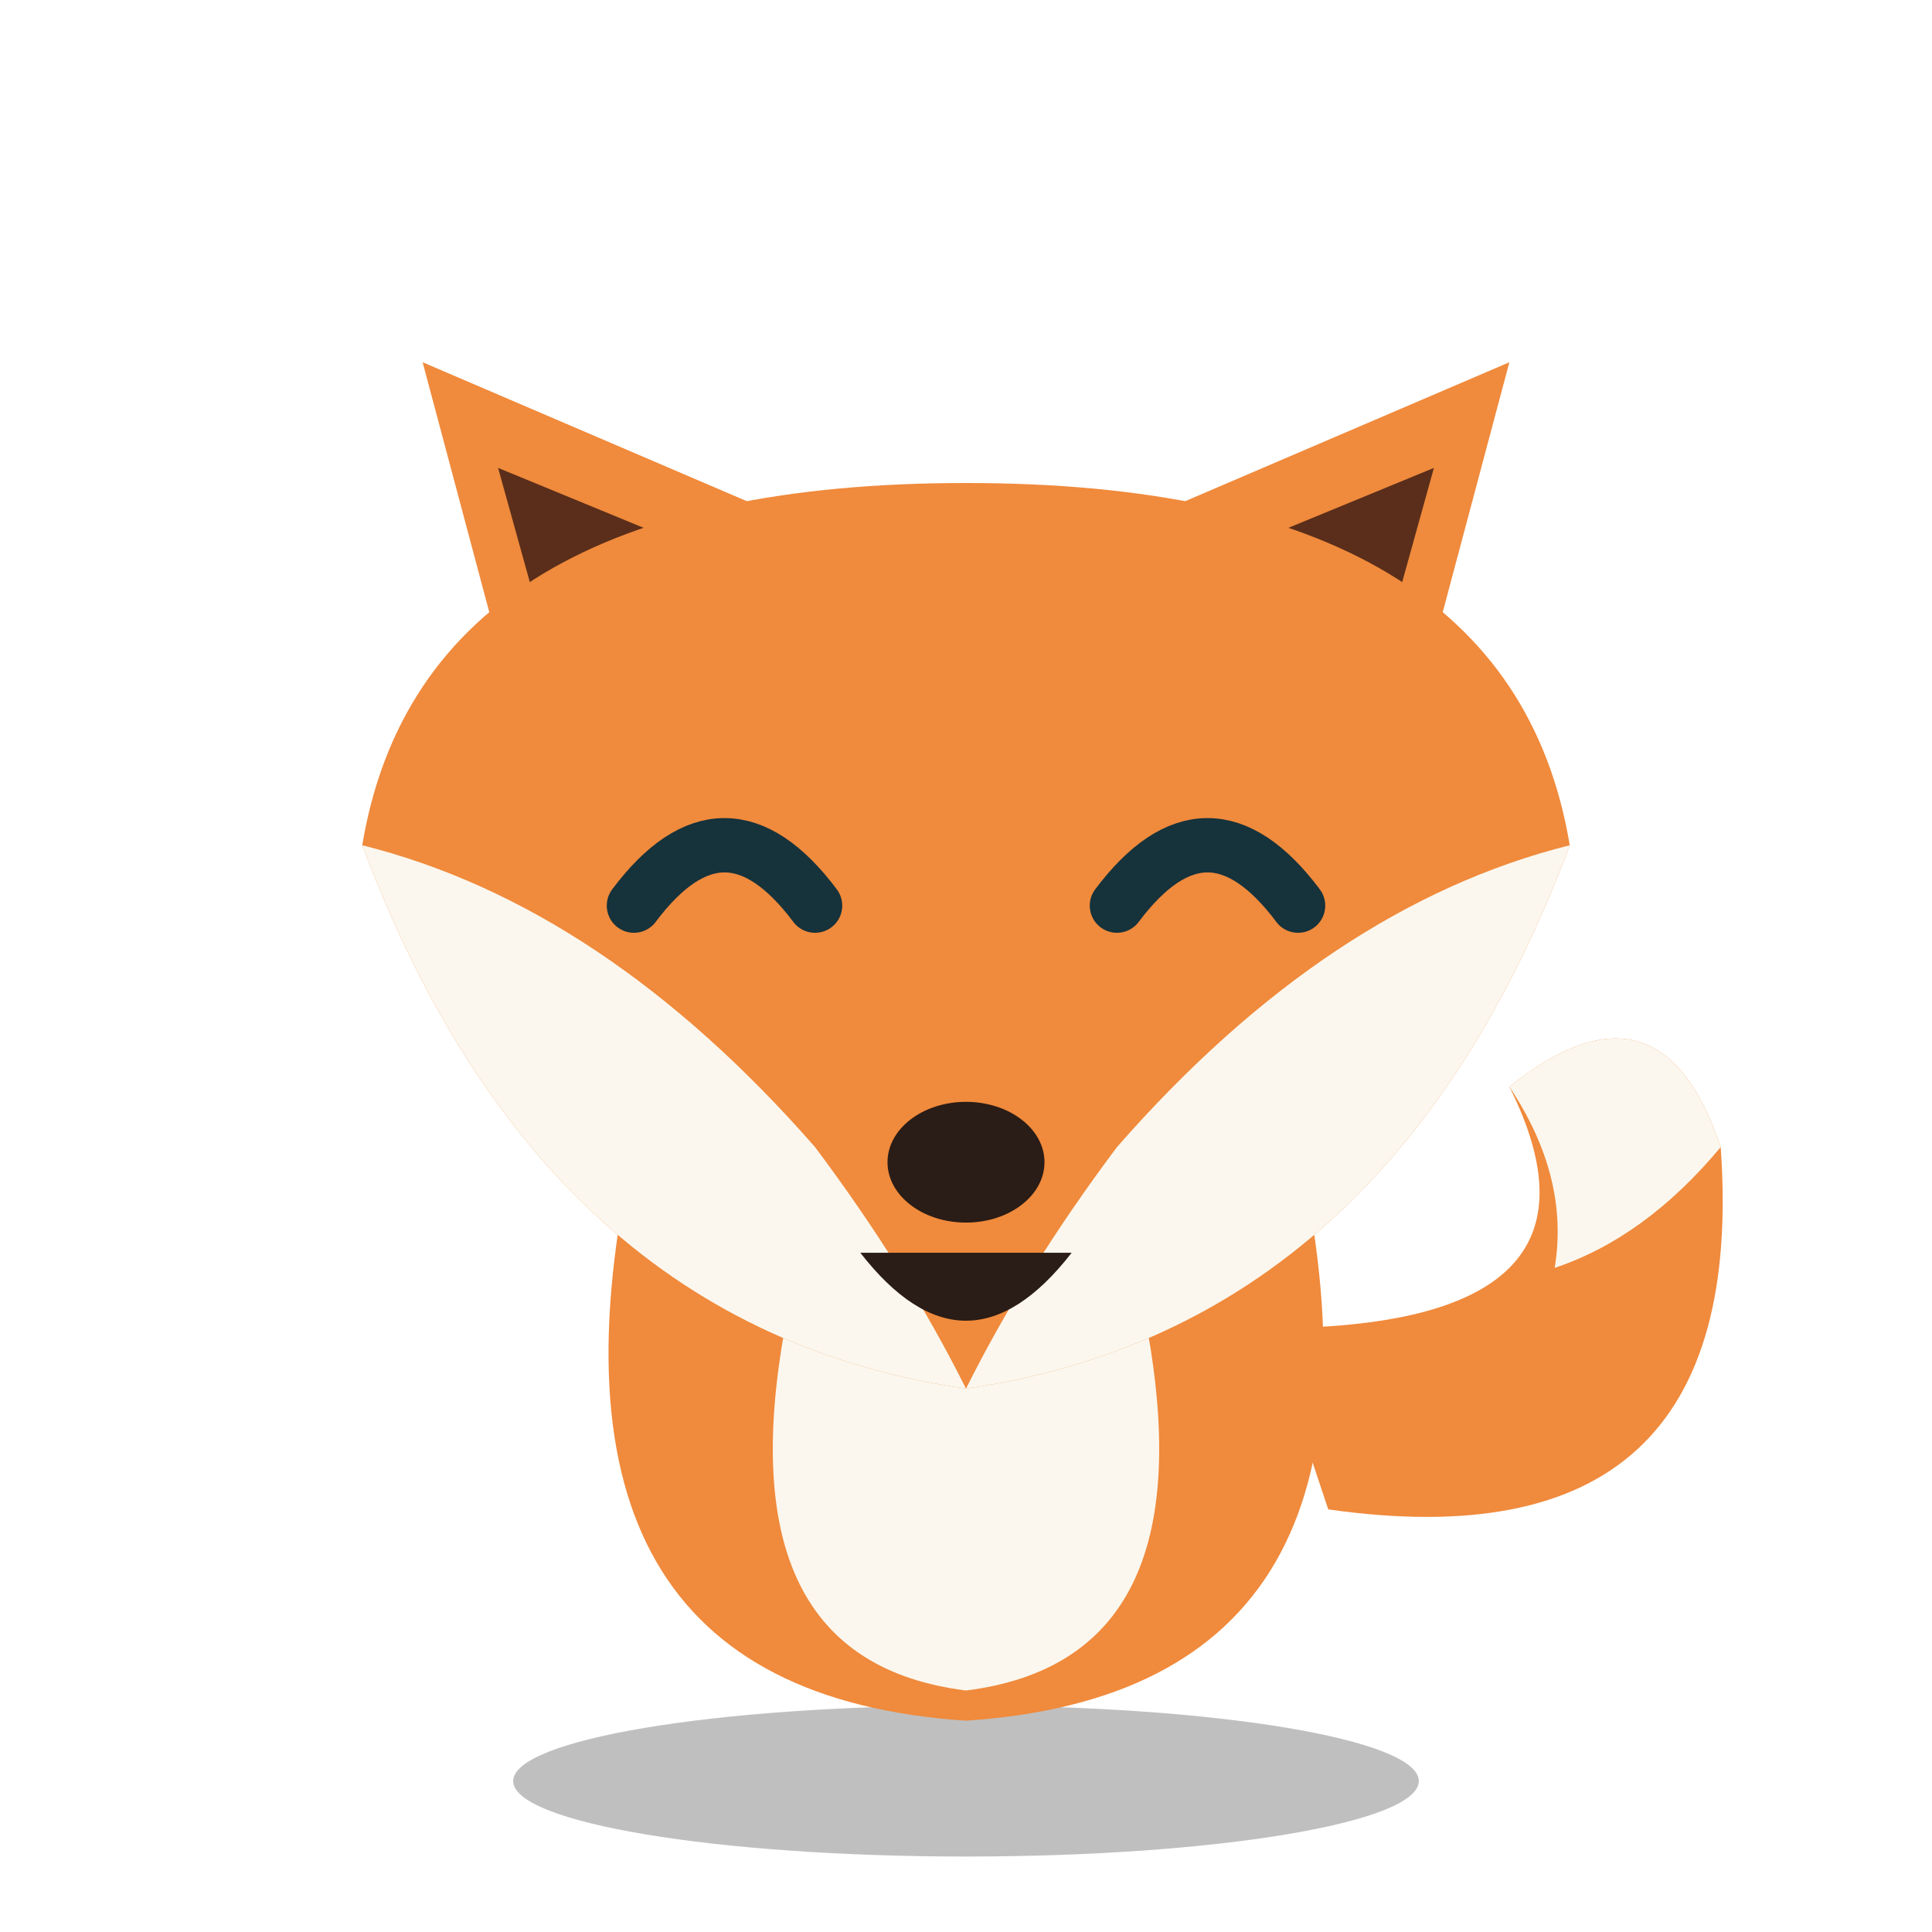
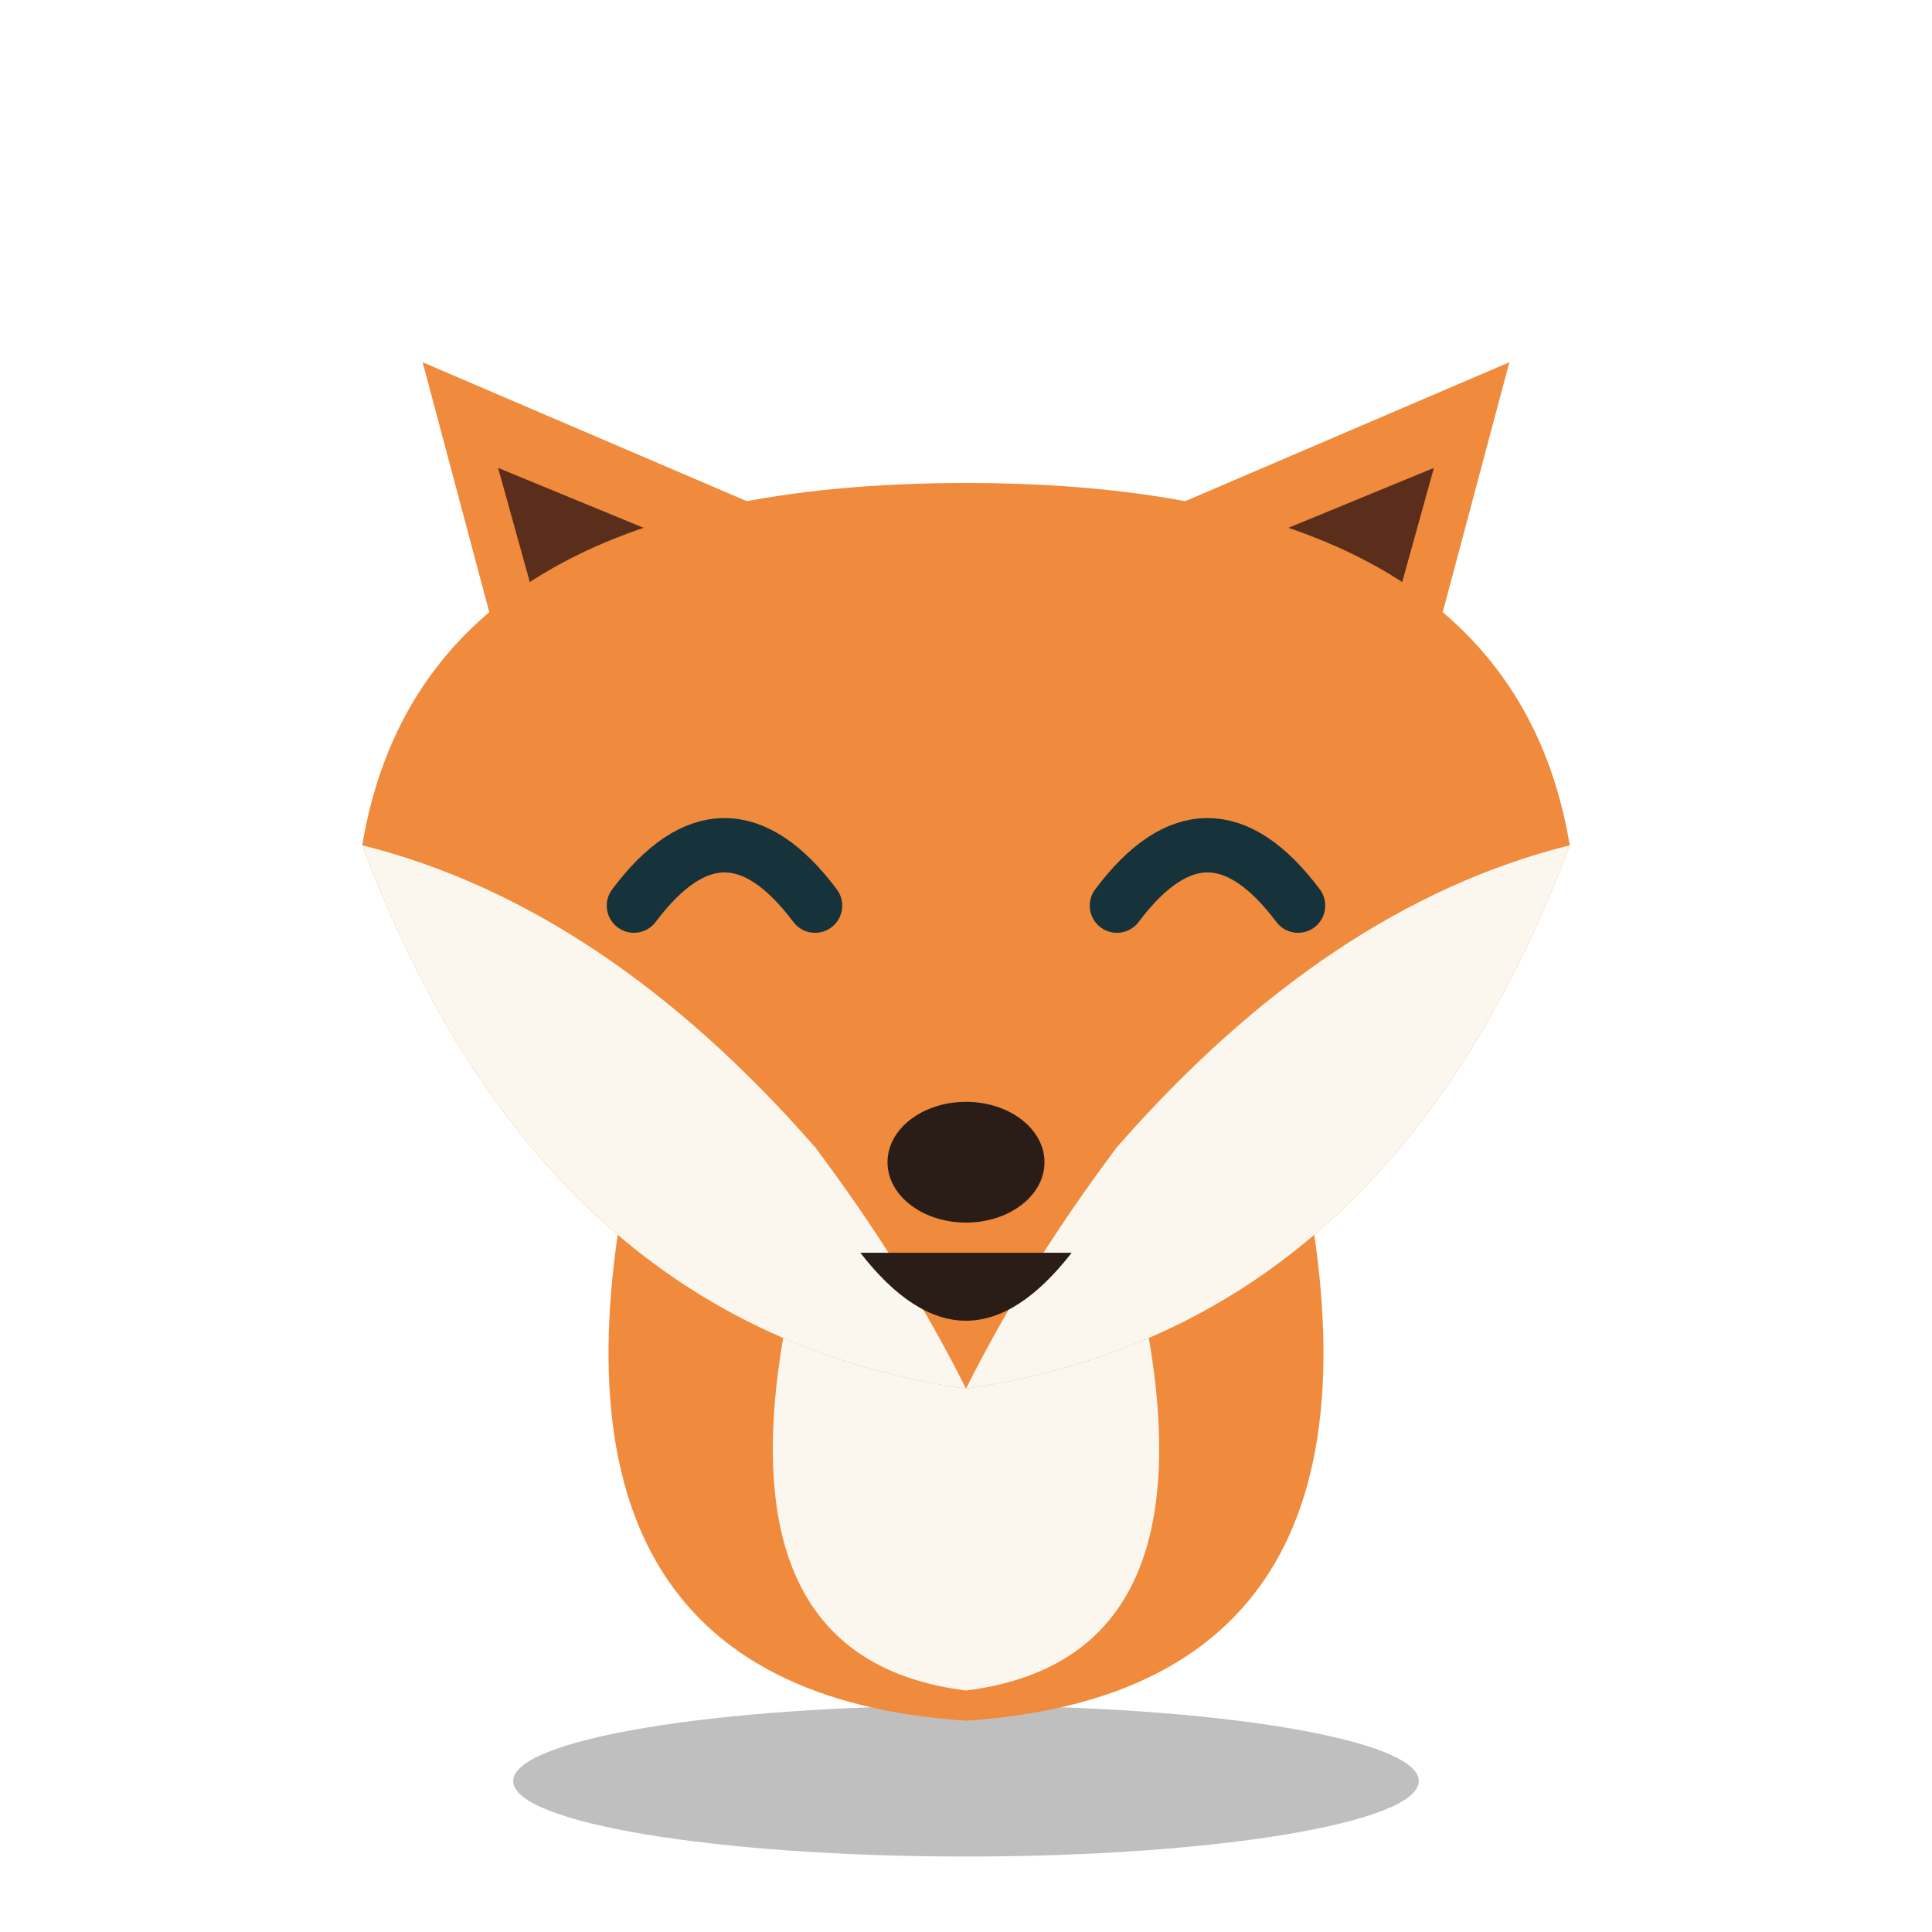
<svg xmlns="http://www.w3.org/2000/svg" viewBox="0 0 64 64" width="64" height="64">
  <ellipse cx="32" cy="59" rx="15" ry="2.500" fill="#000" opacity=".25" />
-   <path d="M44 50 q14 2 13 -12 q-2 -6 -7 -2 q4 8 -8 8z" fill="#f08a3c" />
-   <path d="M57 38 q-2 -6 -7 -2 q2 3 1.500 6 q3 -1 5.500 -4z" fill="#fbf7ee" />
  <path d="M21 38 h22 q4 18 -11 19 q-15 -1 -11 -19z" fill="#f08a3c" />
  <path d="M26 44 h12 q2 11 -6 12 q-8 -1 -6 -12z" fill="#fbf7ee" />
  <path d="M14 12 l4 15 10 -9z M50 12 l-4 15 -10 -9z" fill="#f08a3c" />
  <path d="M16.500 15.500 l2.500 9 6 -5.500z M47.500 15.500 l-2.500 9 -6 -5.500z" fill="#5a2e1a" />
  <path d="M12 28 Q14 16 32 16 Q50 16 52 28 Q46 44 32 46 Q18 44 12 28z" fill="#f08a3c" />
  <path d="M12 28 Q20 30 27 38 Q30 42 32 46 Q18 44 12 28z M52 28 Q44 30 37 38 Q34 42 32 46 Q46 44 52 28z" fill="#fbf7ee" />
  <path d="M21 30 q3 -4 6 0 M37 30 q3 -4 6 0" stroke="#16323b" stroke-width="1.800" fill="none" stroke-linecap="round" />
  <ellipse cx="32" cy="38.500" rx="2.600" ry="2" fill="#2a1c16" />
  <path d="M28.500 41.500 q3.500 4.500 7 0z" fill="#2a1c16" />
</svg>
